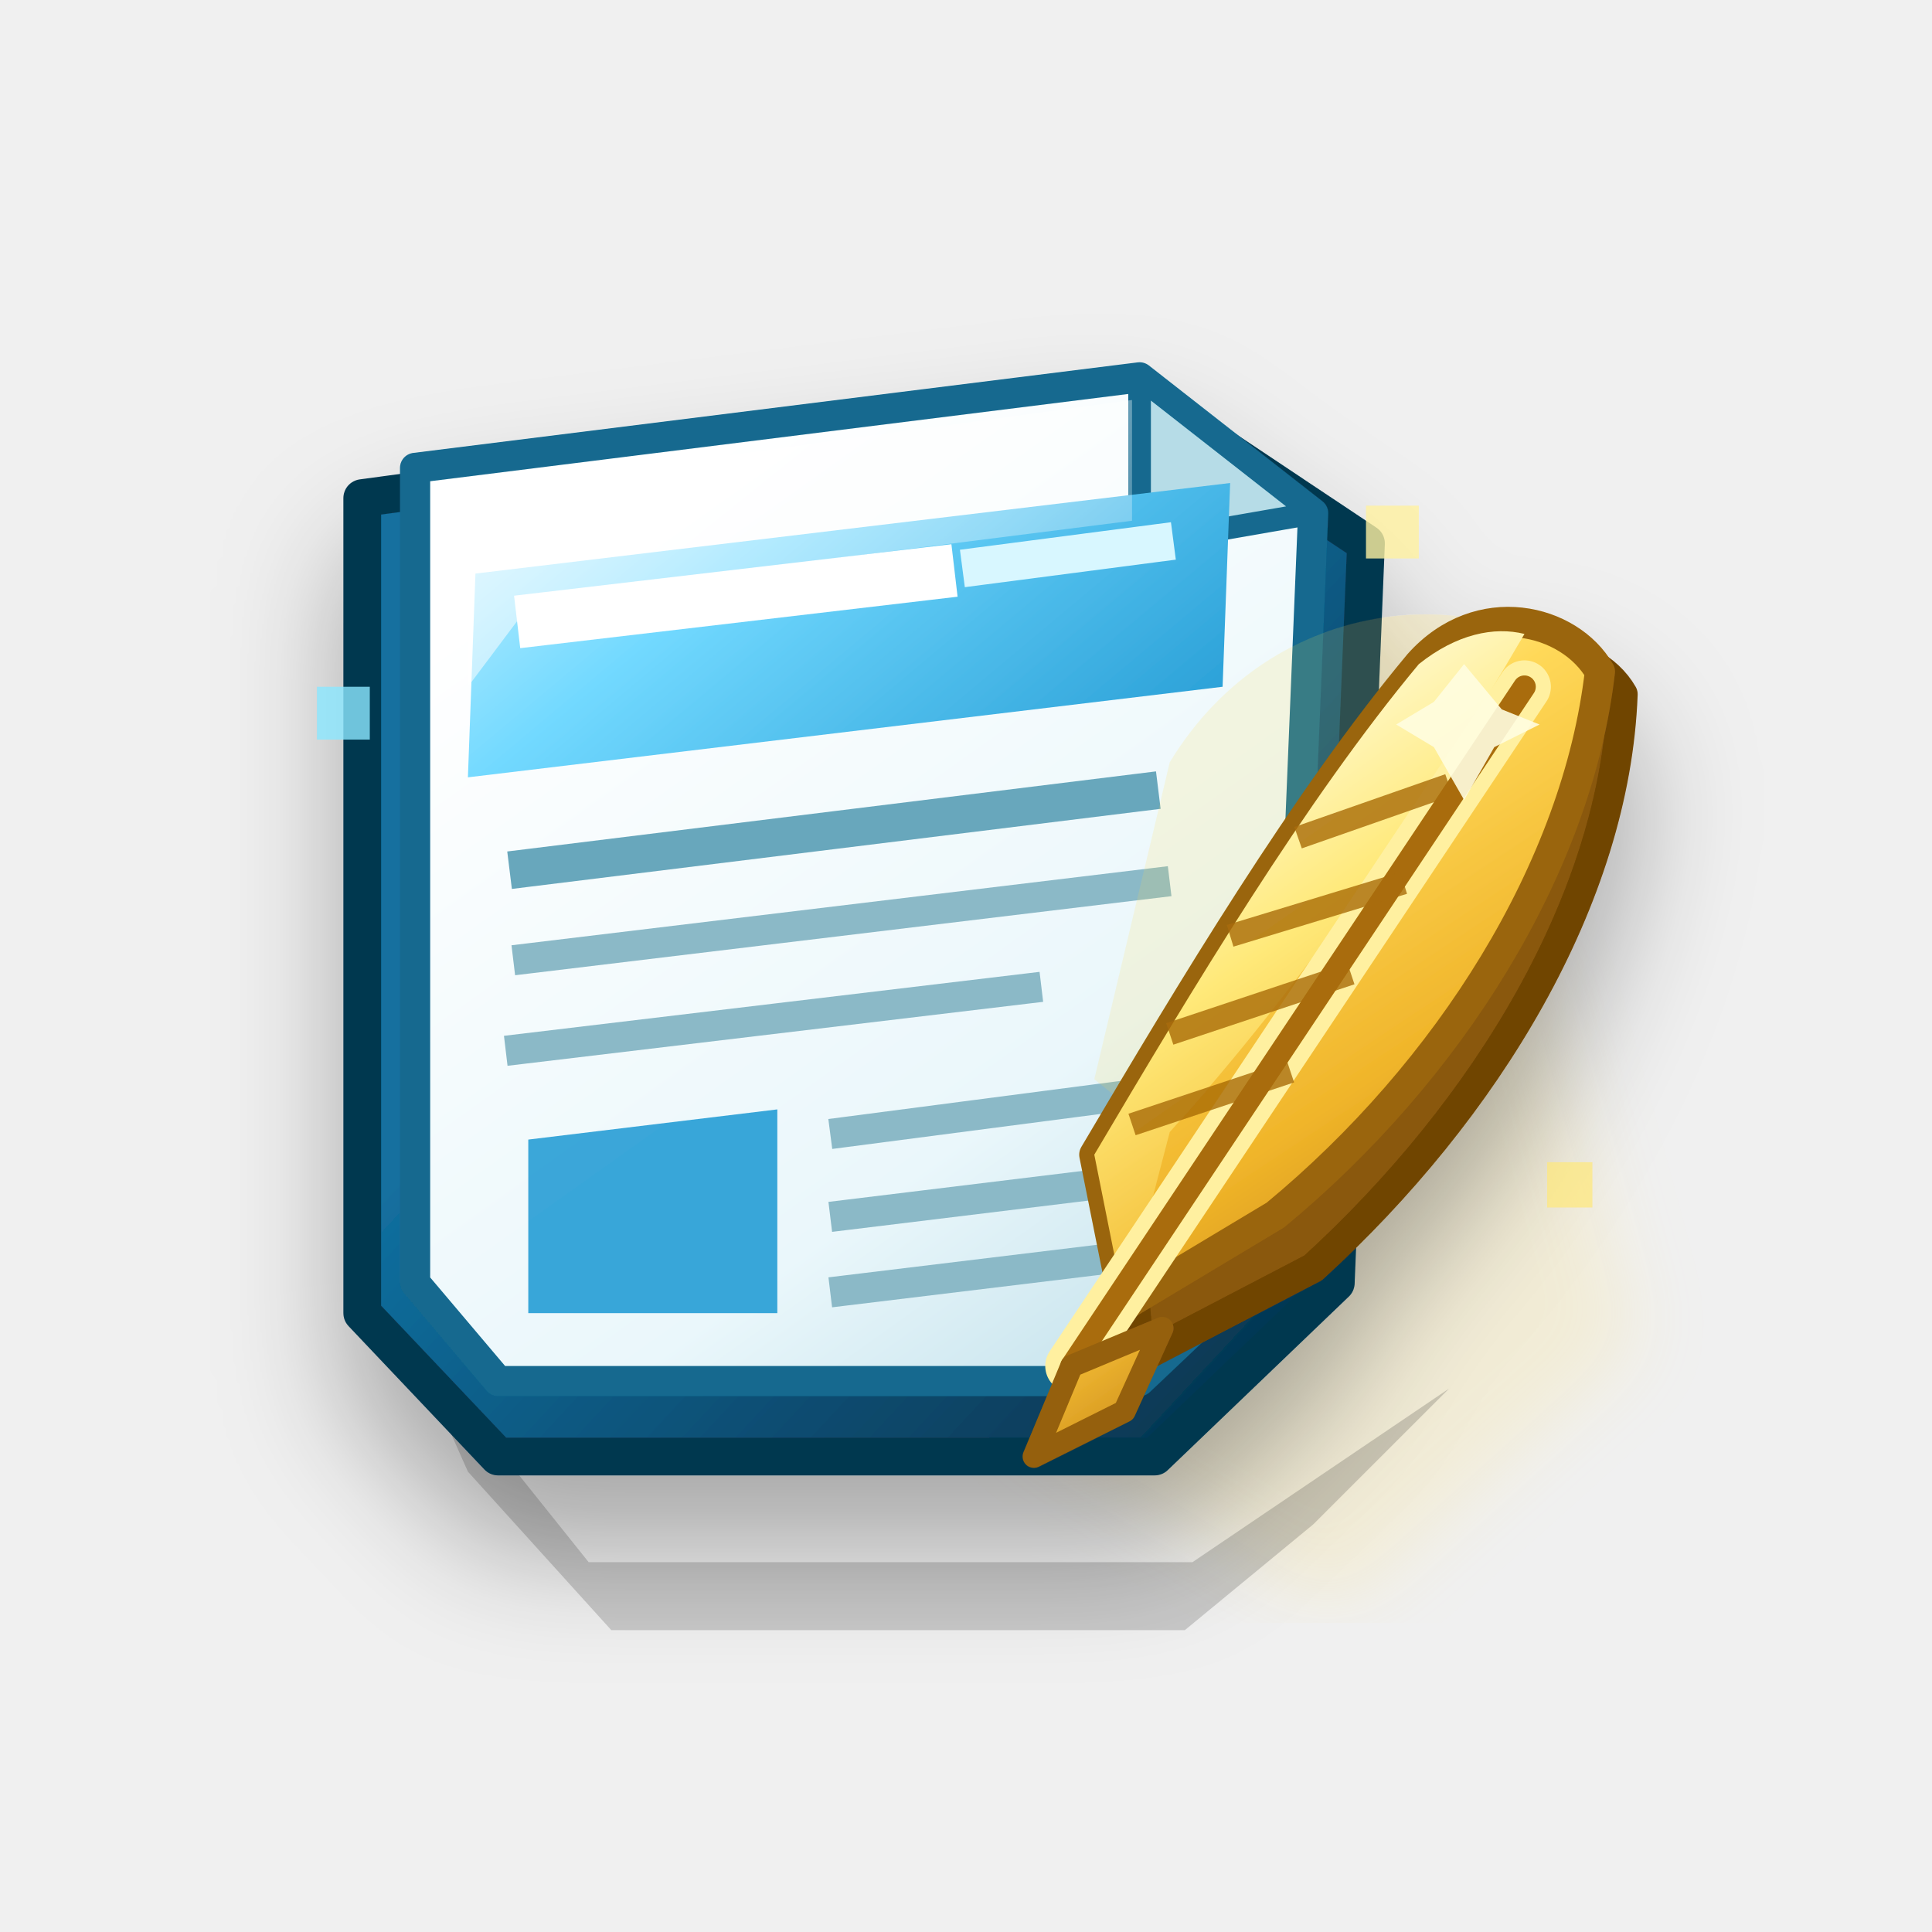
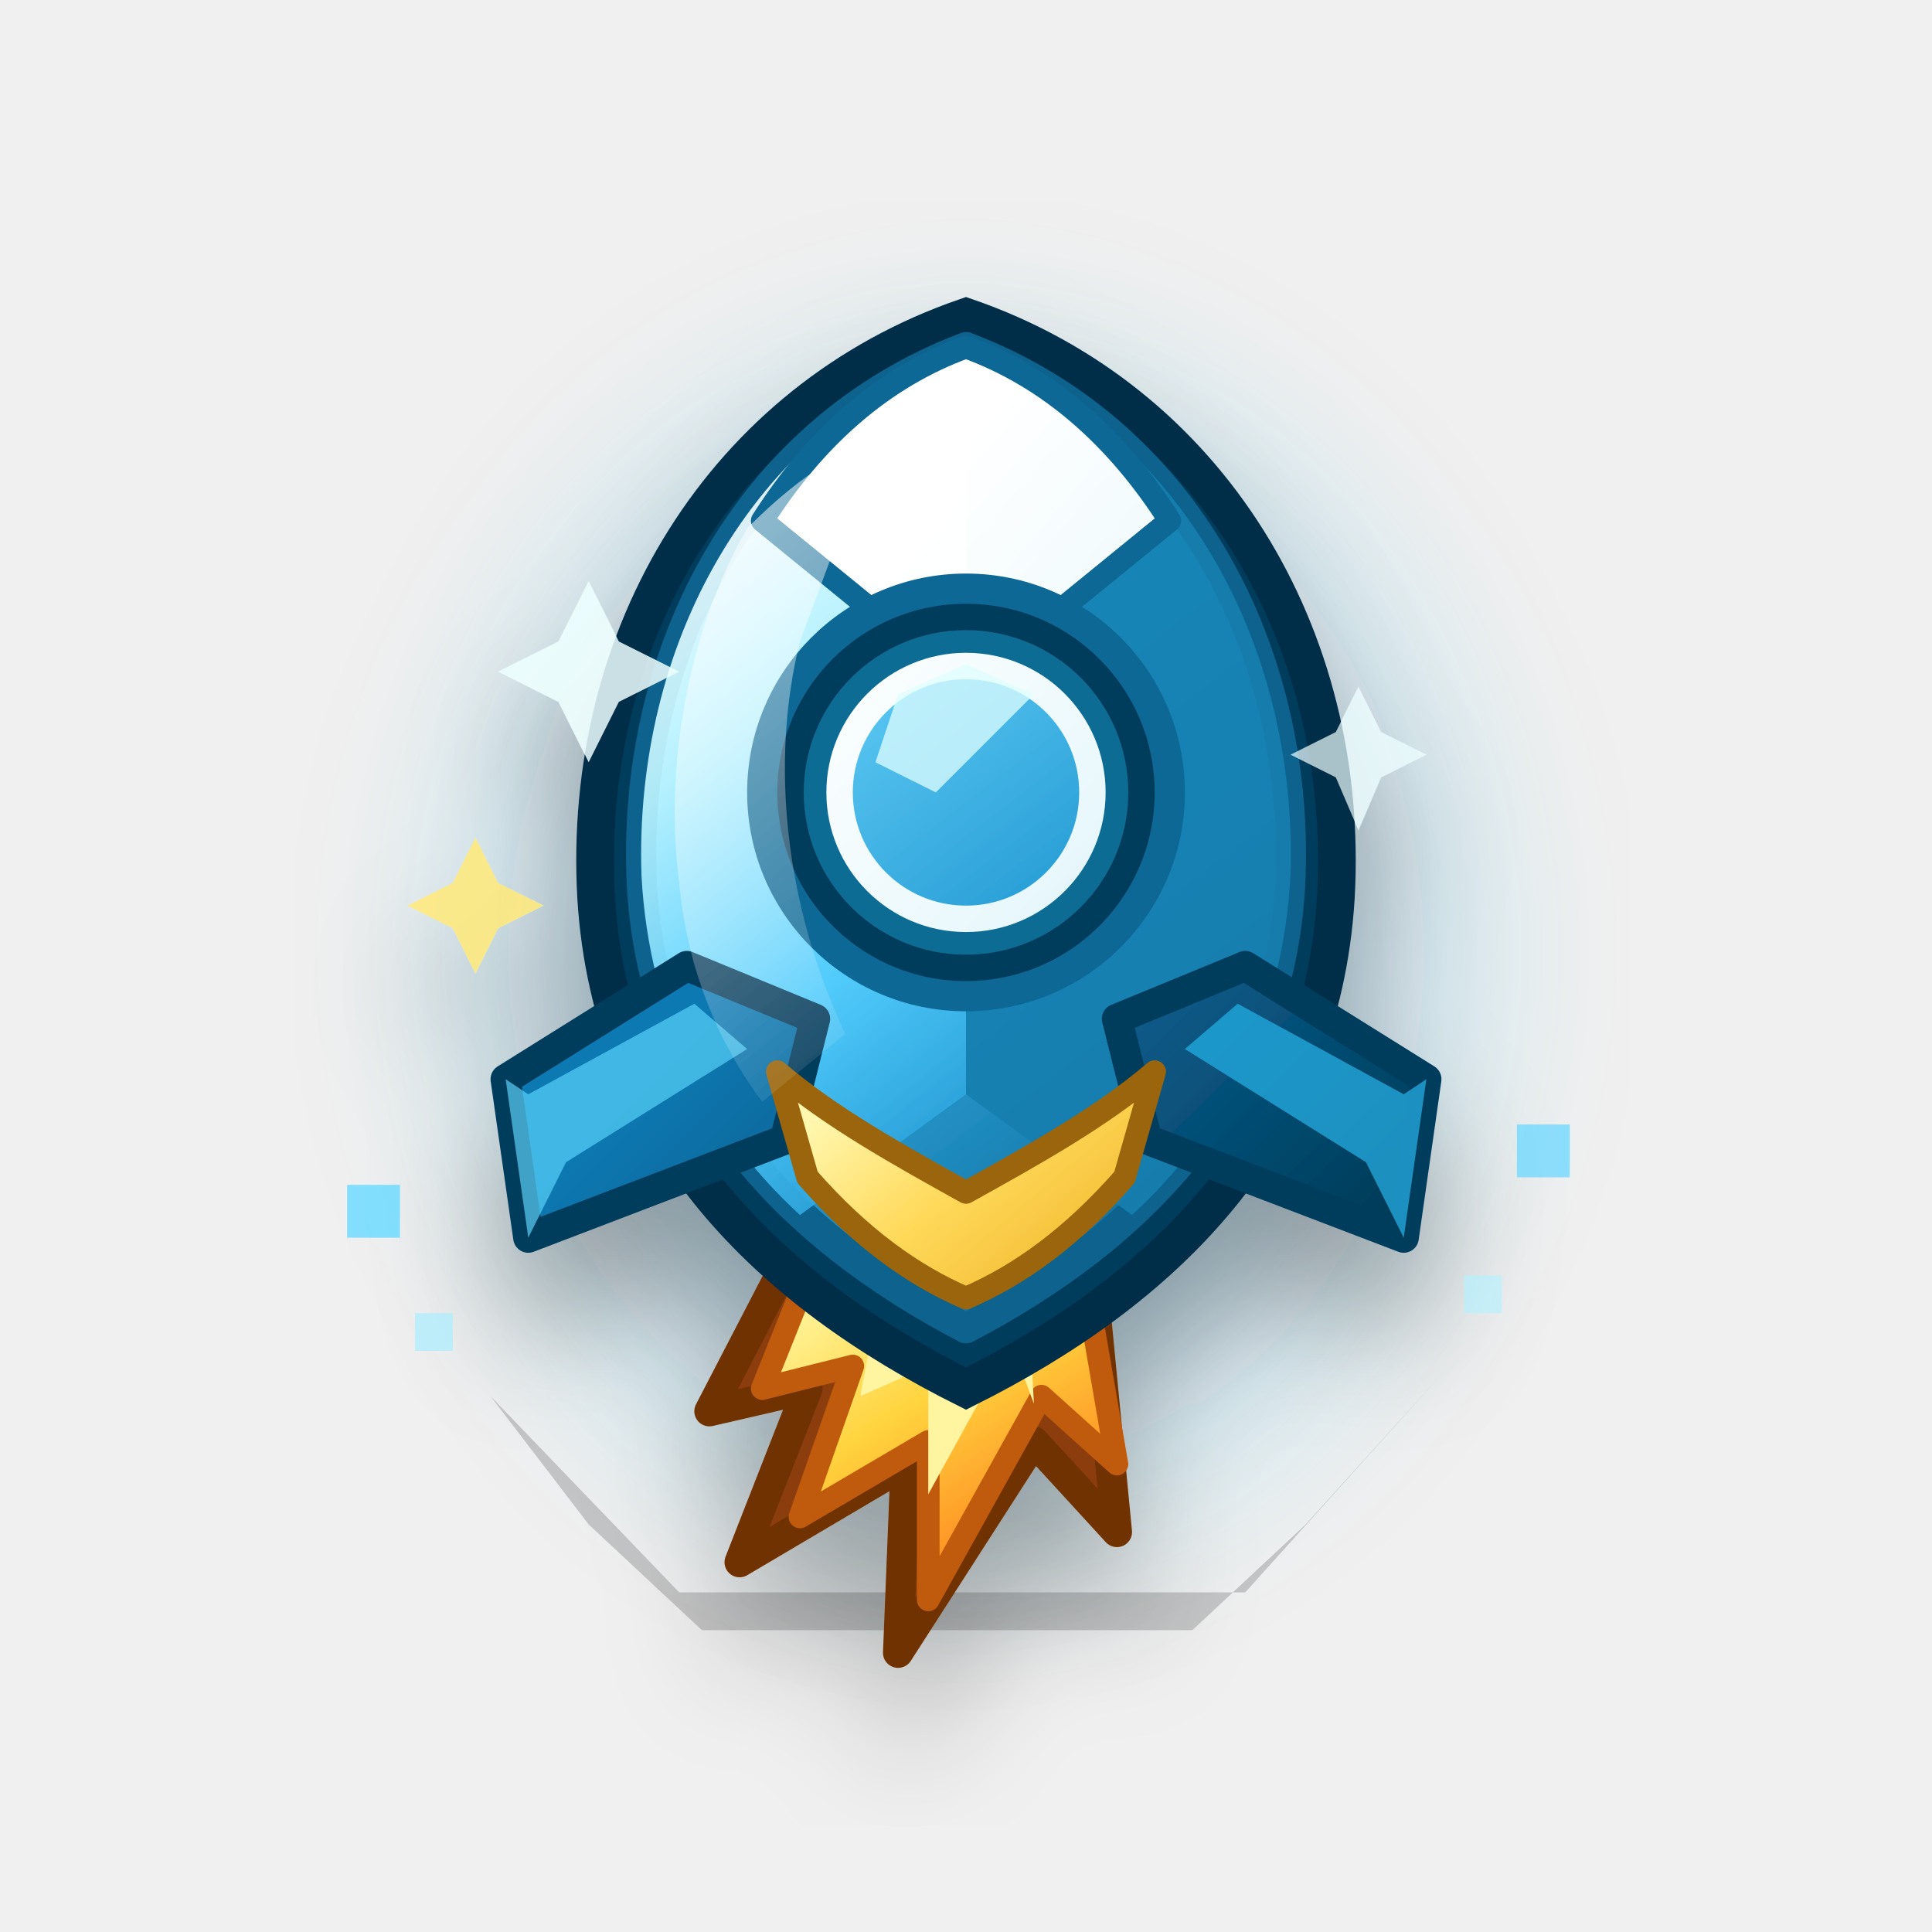
<svg xmlns="http://www.w3.org/2000/svg" width="256" height="256" viewBox="0 0 256 256" fill="none">
  <defs>
-     <linearGradient id="blue" x1="61" y1="51" x2="195" y2="211" gradientUnits="userSpaceOnUse">
-       <stop offset="0" stop-color="#DDF8FF" />
+     <linearGradient id="rocketBlue" x1="72" y1="54" x2="190" y2="208" gradientUnits="userSpaceOnUse">
+       <stop offset="0" stop-color="#DDF9FF" />
      <stop offset="0.2" stop-color="#72D9FF" />
      <stop offset="0.48" stop-color="#269DD5" />
      <stop offset="0.75" stop-color="#12658F" />
-       <stop offset="1" stop-color="#073B59" />
+       <stop offset="1" stop-color="#063B5A" />
    </linearGradient>
-     <linearGradient id="blueDark" x1="91" y1="115" x2="177" y2="195" gradientUnits="userSpaceOnUse">
-       <stop stop-color="#126F9F" />
-       <stop offset="0.5" stop-color="#094D72" />
-       <stop offset="1" stop-color="#052E46" />
+     <linearGradient id="rocketLight" x1="91" y1="65" x2="154" y2="143" gradientUnits="userSpaceOnUse">
+       <stop offset="0" stop-color="#FFFFFF" />
+       <stop offset="0.28" stop-color="#BDF4FF" />
+       <stop offset="0.62" stop-color="#55CFFF" />
+       <stop offset="1" stop-color="#168DCA" />
    </linearGradient>
-     <linearGradient id="paper" x1="89" y1="63" x2="173" y2="181" gradientUnits="userSpaceOnUse">
-       <stop offset="0" stop-color="#FFFFFF" />
-       <stop offset="0.65" stop-color="#EAF7FB" />
-       <stop offset="1" stop-color="#BBDDE8" />
+     <linearGradient id="rocketDark" x1="102" y1="125" x2="166" y2="190" gradientUnits="userSpaceOnUse">
+       <stop stop-color="#0B79B3" />
+       <stop offset="0.55" stop-color="#07547F" />
+       <stop offset="1" stop-color="#03364F" />
    </linearGradient>
-     <linearGradient id="gold" x1="134" y1="104" x2="199" y2="202" gradientUnits="userSpaceOnUse">
-       <stop offset="0" stop-color="#FFF7B0" />
-       <stop offset="0.2" stop-color="#FFD95A" />
-       <stop offset="0.5" stop-color="#F0B52A" />
-       <stop offset="0.78" stop-color="#C17D0D" />
-       <stop offset="1" stop-color="#855006" />
+     <linearGradient id="whiteMetal" x1="92" y1="100" x2="161" y2="159" gradientUnits="userSpaceOnUse">
+       <stop stop-color="#FFFFFF" />
+       <stop offset="0.5" stop-color="#E9F8FC" />
+       <stop offset="1" stop-color="#B7DDE7" />
    </linearGradient>
-     <linearGradient id="goldLight" x1="150" y1="102" x2="198" y2="171" gradientUnits="userSpaceOnUse">
-       <stop offset="0" stop-color="#FFFDE2" />
-       <stop offset="0.35" stop-color="#FFE979" />
-       <stop offset="0.7" stop-color="#F3BC35" />
-       <stop offset="1" stop-color="#B36D08" />
+     <linearGradient id="gold" x1="106" y1="150" x2="155" y2="208" gradientUnits="userSpaceOnUse">
+       <stop offset="0" stop-color="#FFF7AE" />
+       <stop offset="0.25" stop-color="#FFD95A" />
+       <stop offset="0.55" stop-color="#F1B62B" />
+       <stop offset="0.8" stop-color="#C47F0D" />
+       <stop offset="1" stop-color="#835006" />
    </linearGradient>
-     <linearGradient id="shine" x1="82" y1="62" x2="139" y2="133" gradientUnits="userSpaceOnUse">
-       <stop stop-color="white" stop-opacity="0.9" />
+     <linearGradient id="fire" x1="112" y1="166" x2="145" y2="220" gradientUnits="userSpaceOnUse">
+       <stop offset="0" stop-color="#FFF9A8" />
+       <stop offset="0.35" stop-color="#FFD33D" />
+       <stop offset="0.7" stop-color="#FF8A22" />
+       <stop offset="1" stop-color="#E94B16" />
+     </linearGradient>
+     <linearGradient id="shine" x1="82" y1="59" x2="140" y2="133" gradientUnits="userSpaceOnUse">
+       <stop stop-color="white" stop-opacity="0.95" />
      <stop offset="1" stop-color="white" stop-opacity="0" />
    </linearGradient>
-     <filter id="shadowBlur" x="25" y="28" width="211" height="215" filterUnits="userSpaceOnUse">
-       <feDropShadow dx="0" dy="10" stdDeviation="8" flood-color="#000000" flood-opacity="0.3" />
+     <radialGradient id="halo">
+       <stop offset="0" stop-color="#4CCFFF" stop-opacity="0.6" />
+       <stop offset="0.55" stop-color="#229ED4" stop-opacity="0.22" />
+       <stop offset="1" stop-color="#229ED4" stop-opacity="0" />
+     </radialGradient>
+     <filter id="shadowBlur" x="22" y="22" width="213" height="220" filterUnits="userSpaceOnUse">
+       <feDropShadow dx="0" dy="11" stdDeviation="8" flood-color="#000000" flood-opacity="0.3" />
    </filter>
-     <filter id="glow" x="116" y="78" width="112" height="137" filterUnits="userSpaceOnUse">
-       <feGaussianBlur stdDeviation="5" />
+     <filter id="glow" x="39" y="27" width="177" height="207" filterUnits="userSpaceOnUse">
+       <feGaussianBlur stdDeviation="7" />
    </filter>
  </defs>
-   <path d="M158 89L203 126L217 178L177 214L134 188L158 89Z" fill="#FFD94D" opacity="0.16" filter="url(#glow)" />
-   <path d="M54 177L78 207L158 207L192 184L174 202L157 216H81L62 195L54 177Z" fill="#000" opacity="0.17" />
+   <ellipse cx="128" cy="126" rx="82" ry="94" fill="url(#halo)" filter="url(#glow)" />
+   <path d="M65 185L90 211L165 211L192 181L173 202L158 216H93L78 202L65 185Z" fill="#000000" opacity="0.18" />
  <g filter="url(#shadowBlur)">
-     <path d="M48 66          L151 52          L181 72          L177 170          L153 193          L66 193          L48 174          Z" fill="url(#blueDark)" stroke="#063750" stroke-width="5" stroke-linejoin="round" />
-     <path d="M55 62          L151 50          L174 68          L170 165          L151 183          L66 183          L55 170          Z" fill="url(#paper)" stroke="#12698F" stroke-width="4" stroke-linejoin="round" />
-     <path d="M151 50L151 72L174 68L151 50Z" fill="#B6DCE7" stroke="#12698F" stroke-width="3" stroke-linejoin="round" />
-     <path d="M63 76L163 64L162 91L62 103L63 76Z" fill="url(#blue)" />
-     <path d="M72 82L123 76" stroke="#FFFFFF" stroke-width="7" stroke-linecap="square" />
-     <path d="M130 75L153 72" stroke="#D8F7FF" stroke-width="5" stroke-linecap="square" />
-     <path d="M70 115L151 105" stroke="#68A7BC" stroke-width="5" stroke-linecap="square" />
-     <path d="M70 127L153 117" stroke="#8BB9C7" stroke-width="4" stroke-linecap="square" />
-     <path d="M69 139L136 131" stroke="#8BB9C7" stroke-width="4" stroke-linecap="square" />
-     <path d="M70 151L103 147L103 174L70 174V151Z" fill="#269DD5" opacity="0.9" />
-     <path d="M112 150L158 144" stroke="#8BB9C7" stroke-width="4" stroke-linecap="square" />
-     <path d="M112 161L153 156" stroke="#8BB9C7" stroke-width="4" stroke-linecap="square" />
-     <path d="M112 171L145 167" stroke="#8BB9C7" stroke-width="4" stroke-linecap="square" />
-     <path d="M62 65L150 53L150 69L71 79L62 91V65Z" fill="url(#shine)" opacity="0.65" />
-     <path d="M155 101          C169 78 197 77 211 89          C209 116 190 143 166 160          L145 143          Z" fill="#FFD84D" opacity="0.16" />
-     <path d="M149 157          C163 136 176 113 190 94          C198 83 211 85 215 92          C214 119 197 147 174 168          L151 180          Z" fill="#8A5808" stroke="#704405" stroke-width="4" stroke-linejoin="round" />
-     <path d="M145 153          C158 131 173 106 188 88          C196 79 208 82 212 89          C209 115 192 142 169 161          L149 173          Z" fill="url(#gold)" stroke="#9A650B" stroke-width="4" stroke-linejoin="round" />
-     <path d="M145 153          C158 131 173 106 188 88          C193 84 198 83 202 84          C188 108 173 130 155 150          L149 173L145 153Z" fill="url(#goldLight)" />
-     <path d="M142 181L202 91" stroke="#FFF0A0" stroke-width="7" stroke-linecap="round" />
-     <path d="M142 181L202 91" stroke="#A96C08" stroke-width="3" stroke-linecap="round" />
-     <path d="M172 111L192 104" stroke="#A96C08" stroke-width="3" opacity="0.8" />
-     <path d="M163 124L186 117" stroke="#A96C08" stroke-width="3" opacity="0.8" />
-     <path d="M155 137L179 129" stroke="#A96C08" stroke-width="3" opacity="0.8" />
-     <path d="M150 149L171 142" stroke="#A96C08" stroke-width="3" opacity="0.8" />
-     <path d="M142 181L137 193L149 187L154 176L142 181Z" fill="url(#goldLight)" stroke="#95600A" stroke-width="3" stroke-linejoin="round" />
-     <path d="M194 88L199 94L204 96L198 99L194 106L190 99L185 96L190 93L194 88Z" fill="#FFFDE0" opacity="0.9" />
+     <path d="M108 160          L94 187          L107 184          L98 207          L120 194          L119 219          L137 191          L148 203          L145 172          Z" fill="#8C3E08" stroke="#6F3106" stroke-width="4" stroke-linejoin="round" />
+     <path d="M111 159          L101 184          L113 181          L106 201          L123 191          L123 212          L138 185          L148 194          L143 165          Z" fill="url(#fire)" stroke="#C05A0B" stroke-width="3" stroke-linejoin="round" />
+     <path d="M117 169          L114 185          L123 181          L123 198          L134 178          L137 186          L136 168          Z" fill="#FFF4A0" />
+     <path d="M128 42          C160 53 179 84 177 119          C175 151 154 171 128 184          C102 171 81 151 79 119          C77 84 96 53 128 42Z" fill="#063D5D" stroke="#032E48" stroke-width="5" />
+     <path d="M128 46          C157 57 172 86 171 116          C170 145 151 164 128 176          C105 164 86 145 85 116          C84 86 99 57 128 46Z" fill="url(#rocketBlue)" stroke="#08628E" stroke-width="4" stroke-linejoin="round" />
+     <path d="M128 46          C99 57 84 86 85 116          C86 135 94 150 106 161          L128 145          Z" fill="url(#rocketLight)" opacity="0.92" />
+     <path d="M128 46          C157 57 172 86 171 116          C170 135 162 150 150 161          L128 145          Z" fill="#137EAF" opacity="0.9" />
+     <path d="M128 46          C139 50 148 58 155 69          L128 91          L101 69          C108 58 117 50 128 46Z" fill="url(#whiteMetal)" stroke="#0B6895" stroke-width="3" stroke-linejoin="round" />
+     <path d="M128 48          C118 52 110 59 104 68          L128 87          Z" fill="#FFFFFF" opacity="0.8" />
+     <circle cx="128" cy="105" r="27" fill="#063C5B" stroke="#0B6895" stroke-width="4" />
+     <circle cx="128" cy="105" r="20" fill="url(#whiteMetal)" stroke="#116C94" stroke-width="3" />
+     <circle cx="128" cy="105" r="15" fill="url(#rocketBlue)" />
+     <path d="M119 92L128 88L137 92L124 105L116 101L119 92Z" fill="#DFFFFF" opacity="0.75" />
+     <path d="M91 128          L67 143          L70 164          L104 151          L108 135          Z" fill="url(#rocketDark)" stroke="#063D5D" stroke-width="4" stroke-linejoin="round" />
+     <path d="M70 145L92 133L99 139L75 154L70 164L67 143Z" fill="#5ED8FF" opacity="0.65" />
+     <path d="M165 128          L189 143          L186 164          L152 151          L148 135          Z" fill="url(#rocketDark)" stroke="#063D5D" stroke-width="4" stroke-linejoin="round" />
+     <path d="M186 145L164 133L157 139L181 154L186 164L189 143Z" fill="#2AB4EA" opacity="0.7" />
+     <path d="M103 142          C110 148 119 153 128 158          C137 153 146 148 153 142          L149 156          C142 164 135 169 128 172          C121 169 114 164 107 156          Z" fill="url(#gold)" stroke="#9A650B" stroke-width="3" stroke-linejoin="round" />
+     <path d="M99 70          C91 84 88 102 90 117          C91 128 95 138 101 146          L112 137          C104 120 102 101 106 85          L116 58          C109 61 104 65 99 70Z" fill="url(#shine)" opacity="0.7" />
+     <path d="M78 77L82 85L90 89L82 93L78 101L74 93L66 89L74 85L78 77Z" fill="#EFFFFF" opacity="0.85" />
+     <path d="M180 91L183 97L189 100L183 103L180 110L177 103L171 100L177 97L180 91Z" fill="#EFFFFF" opacity="0.7" />
+     <path d="M63 111L66 117L72 120L66 123L63 129L60 123L54 120L60 117L63 111Z" fill="#FFE978" opacity="0.85" />
  </g>
-   <rect x="42" y="91" width="7" height="7" fill="#8BE7FF" opacity="0.8" />
-   <rect x="181" y="67" width="7" height="7" fill="#FFF1A0" opacity="0.8" />
-   <rect x="205" y="154" width="6" height="6" fill="#FFE879" opacity="0.7" />
+   <rect x="46" y="157" width="7" height="7" fill="#67D9FF" opacity="0.8" />
+   <rect x="55" y="174" width="5" height="5" fill="#A9EEFF" opacity="0.7" />
+   <rect x="201" y="149" width="7" height="7" fill="#6BD8FF" opacity="0.75" />
+   <rect x="194" y="169" width="5" height="5" fill="#B4F1FF" opacity="0.65" />
</svg>
